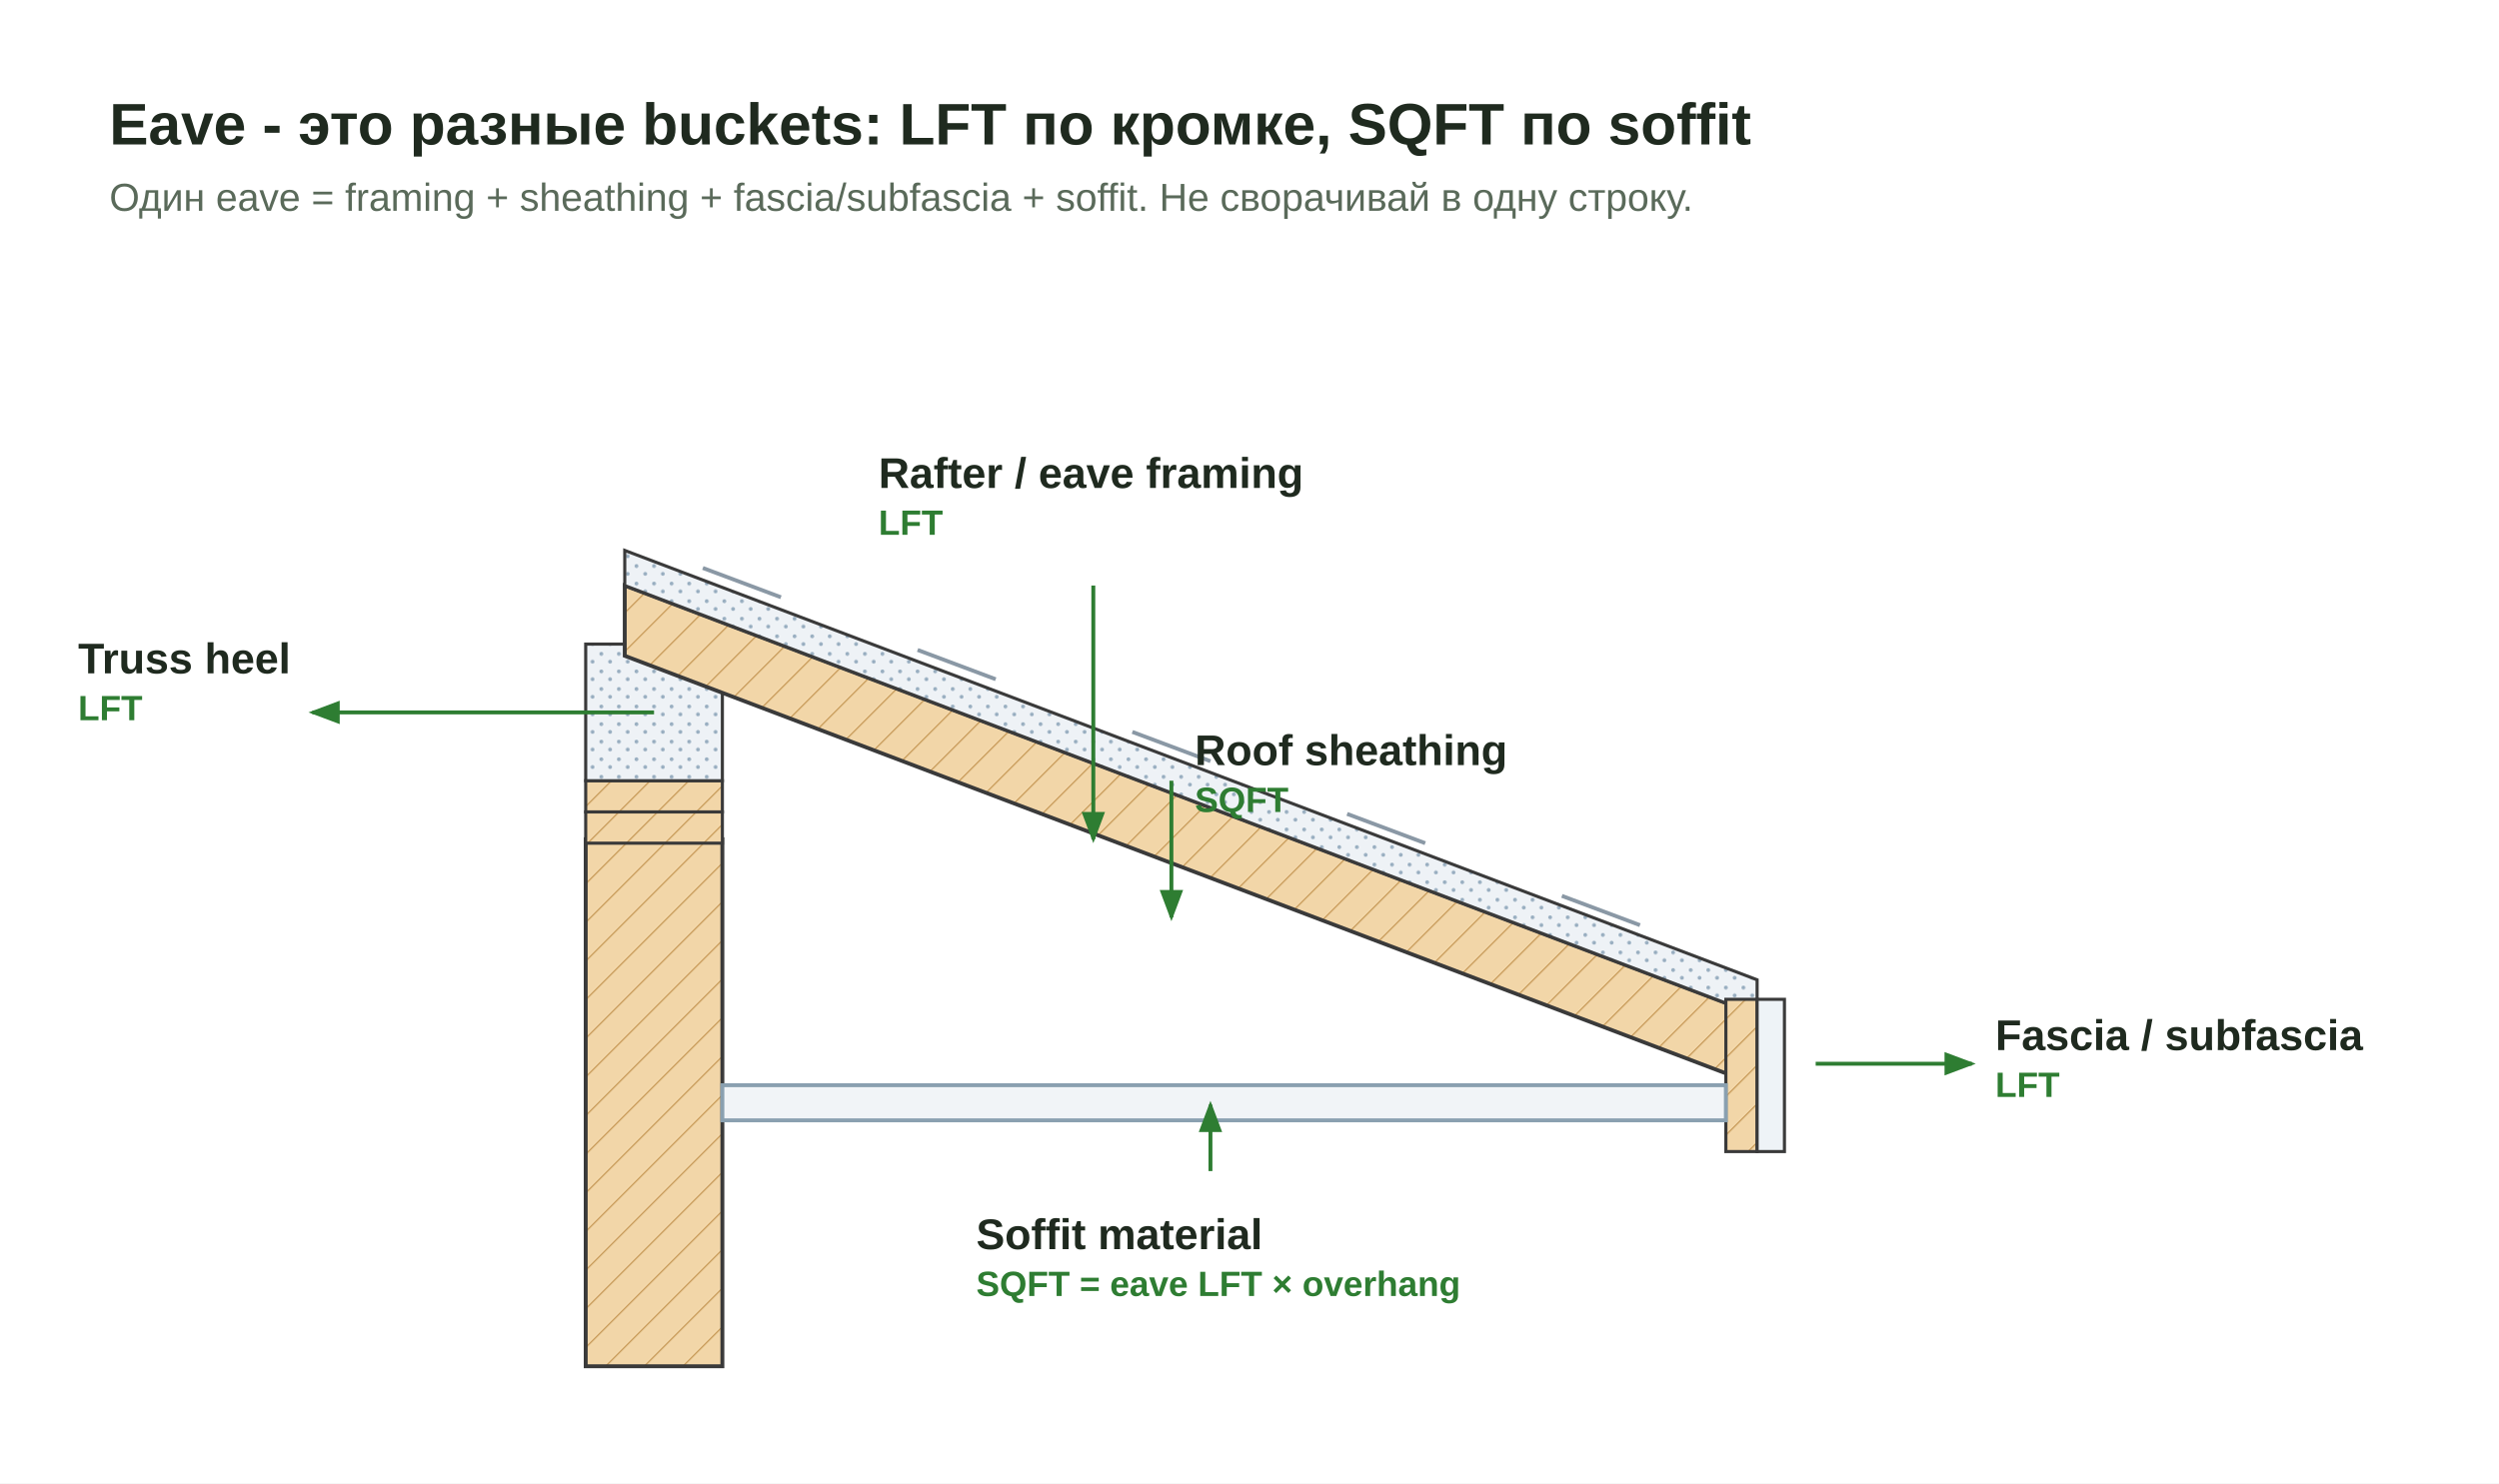
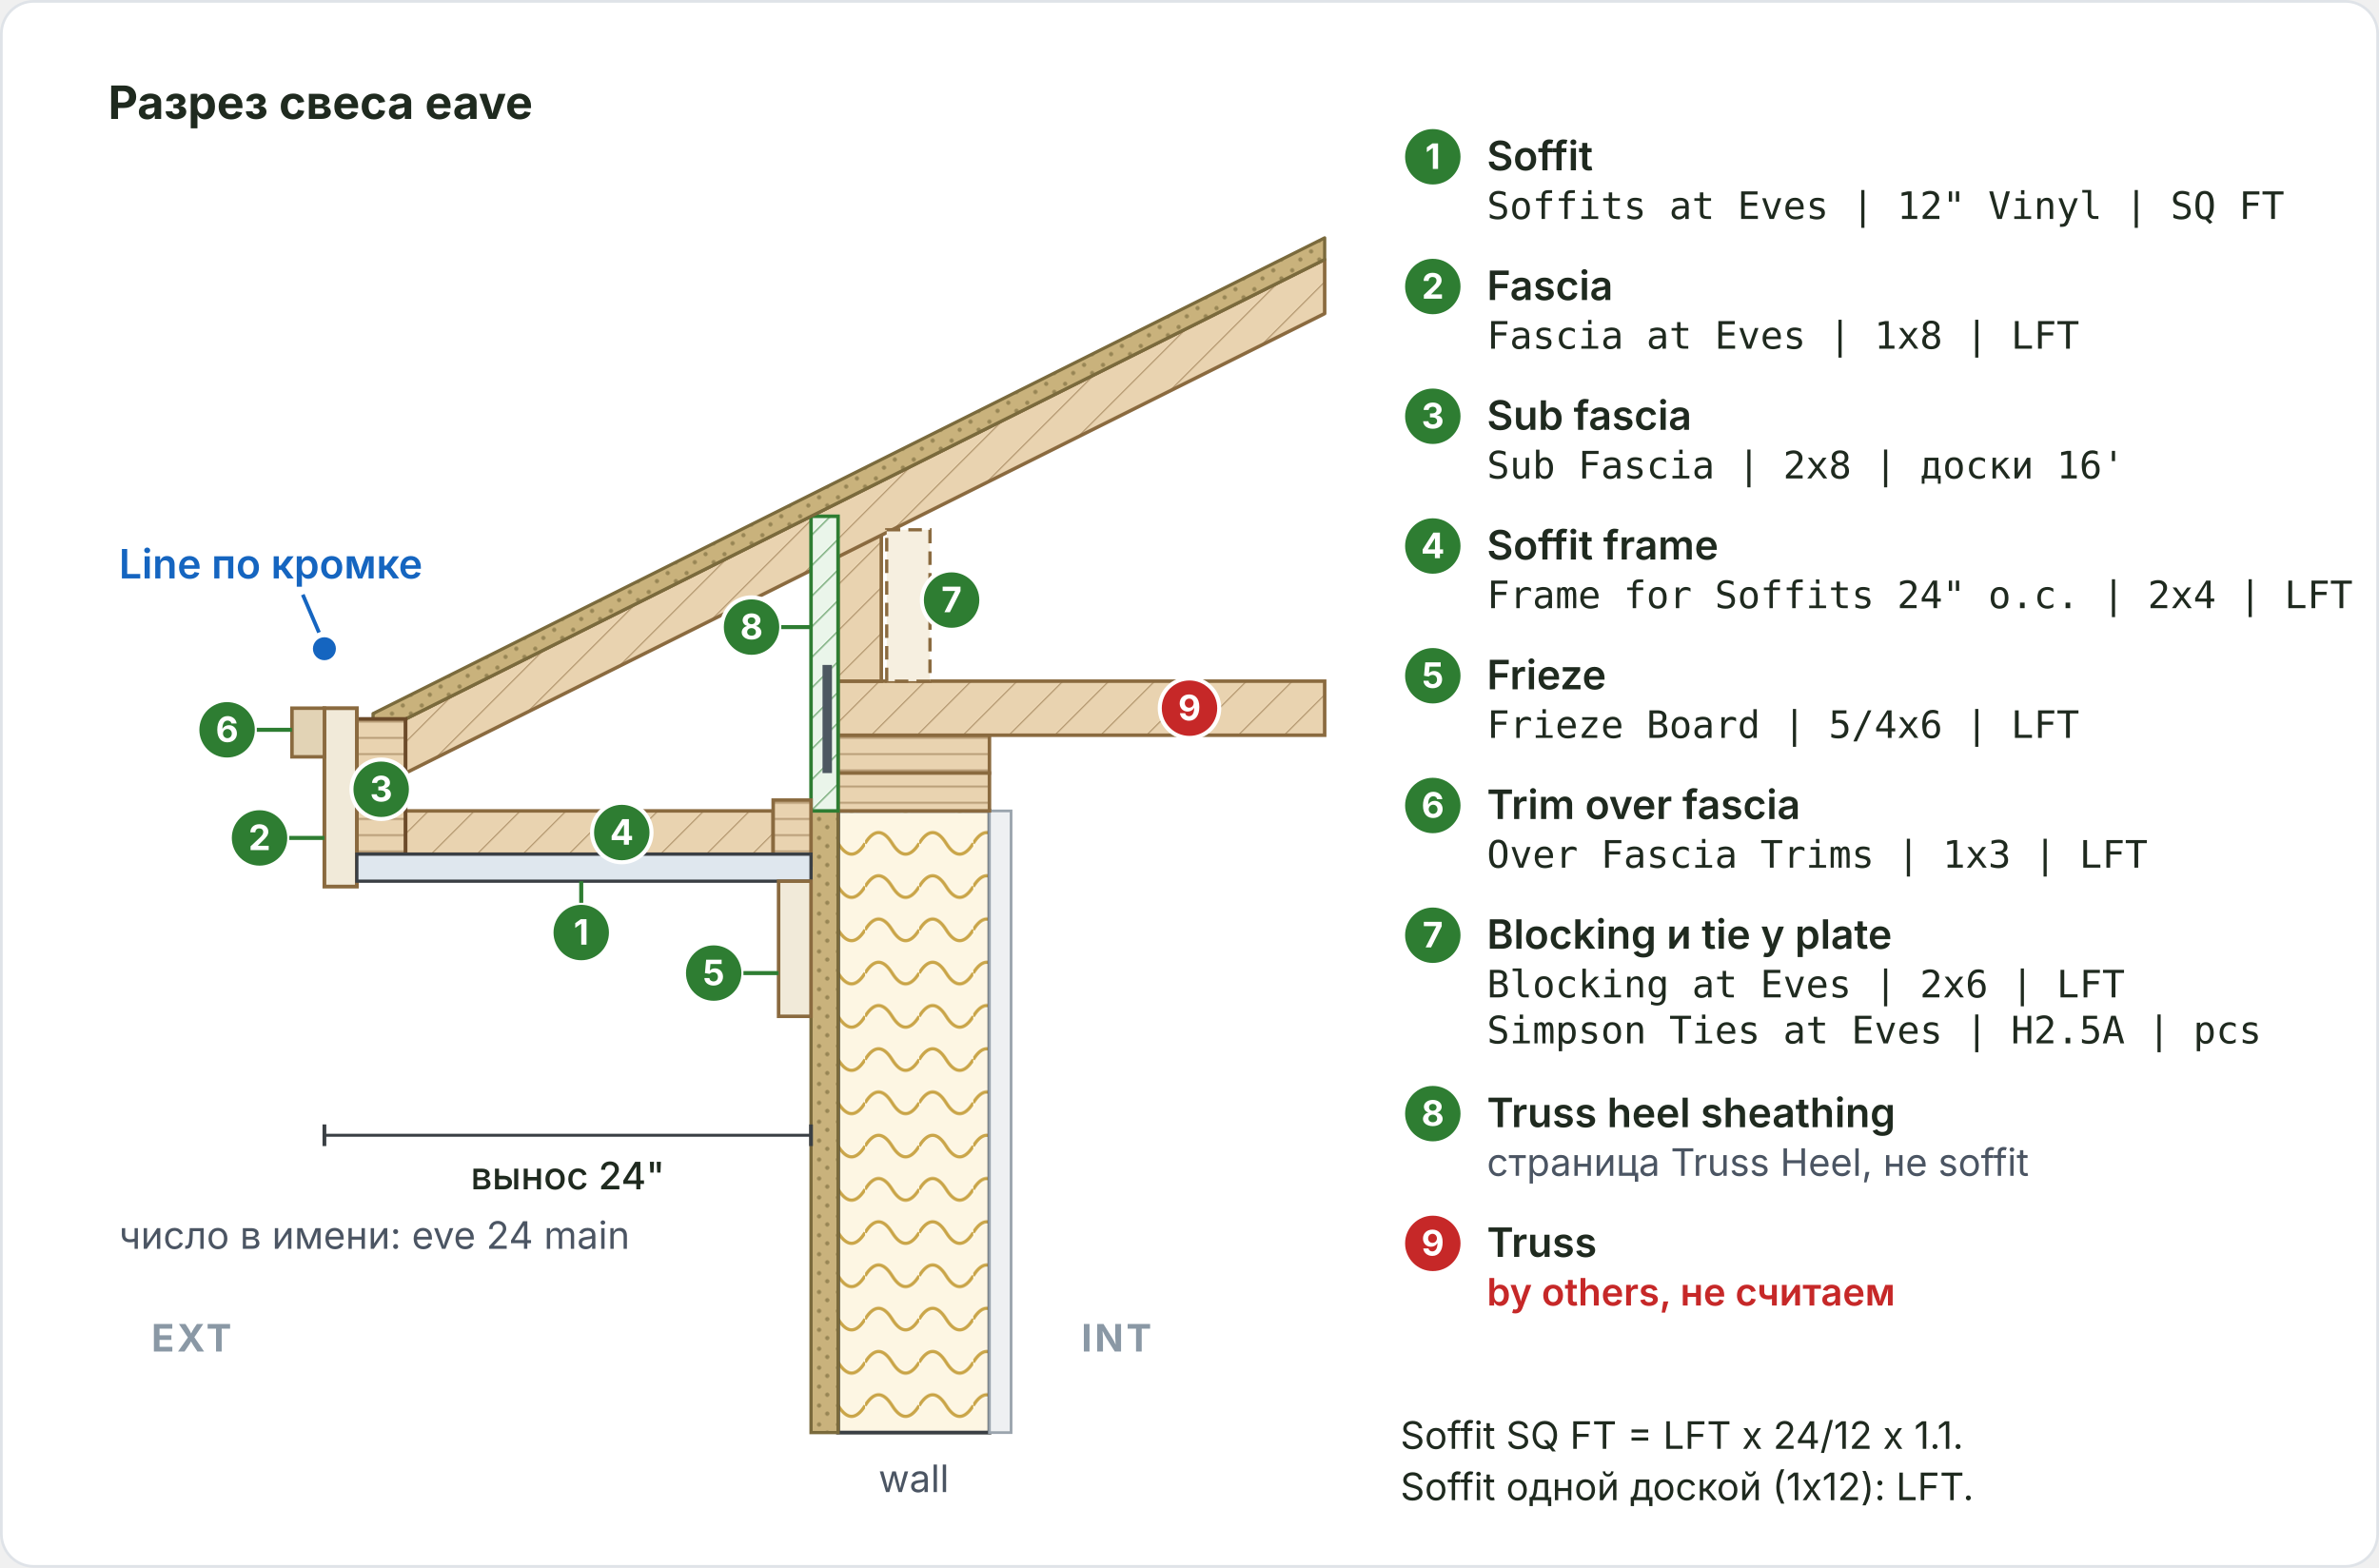
- <svg xmlns="http://www.w3.org/2000/svg" width="1280" height="760" viewBox="0 0 1280 760" role="img" aria-labelledby="title desc">
+ <svg xmlns="http://www.w3.org/2000/svg" viewBox="0 0 880 580" role="img" aria-labelledby="t d">
  <defs>
-     <marker id="arrow" markerWidth="9" markerHeight="9" refX="7" refY="3" orient="auto" markerUnits="strokeWidth">
-       <path d="M0,0 L0,6 L8,3 z" fill="#2e7d32" />
+     <marker id="arr" markerWidth="10" markerHeight="10" refX="9" refY="5" orient="auto" markerUnits="userSpaceOnUse">
+       <path d="M0,1 L0,9 L10,5 z" fill="#2e7d32" />
    </marker>
-     <pattern id="wood3" width="14" height="14" patternUnits="userSpaceOnUse" patternTransform="rotate(45)">
-       <rect width="14" height="14" fill="#f2d6a8" />
-       <line x1="0" y1="0" x2="0" y2="14" stroke="#c89b5a" stroke-width="1.3" />
+     <marker id="arrInk" markerWidth="10" markerHeight="10" refX="9" refY="5" orient="auto" markerUnits="userSpaceOnUse">
+       <path d="M0,1 L0,9 L10,5 z" fill="#3a3f44" />
+     </marker>
+     <marker id="arrRed" markerWidth="10" markerHeight="10" refX="9" refY="5" orient="auto" markerUnits="userSpaceOnUse">
+       <path d="M0,1 L0,9 L10,5 z" fill="#c62828" />
+     </marker>
+     <marker id="arrGrey" markerWidth="10" markerHeight="10" refX="9" refY="5" orient="auto" markerUnits="userSpaceOnUse">
+       <path d="M0,1 L0,9 L10,5 z" fill="#8a98a5" />
+     </marker>
+     <marker id="tick" markerWidth="8" markerHeight="8" refX="4" refY="4" orient="auto" markerUnits="userSpaceOnUse">
+       <path d="M4,0 L4,8" stroke="#3a3f44" stroke-width="1.4" />
+     </marker>
+     <pattern id="wood" width="12" height="12" patternUnits="userSpaceOnUse" patternTransform="rotate(45)">
+       <rect width="12" height="12" fill="#e9d3b0" />
+       <line x1="0" y1="0" x2="0" y2="12" stroke="#8a6a3f" stroke-width="0.9" opacity="0.55" />
    </pattern>
-     <pattern id="osb3" width="9" height="9" patternUnits="userSpaceOnUse">
-       <rect width="9" height="9" fill="#eef2f6" />
-       <circle cx="2" cy="2" r="1" fill="#9bb0c2" />
-       <circle cx="6.5" cy="6" r="1" fill="#9bb0c2" />
+     <pattern id="pt" width="12" height="12" patternUnits="userSpaceOnUse" patternTransform="rotate(45)">
+       <rect width="12" height="12" fill="#cfa26a" />
+       <line x1="0" y1="0" x2="0" y2="12" stroke="#6c4b2a" stroke-width="1" opacity="0.6" />
+     </pattern>
+     <pattern id="conc" width="10" height="10" patternUnits="userSpaceOnUse">
+       <rect width="10" height="10" fill="#cfd4d8" />
+       <circle cx="2.5" cy="2.5" r="1" fill="#6b7378" opacity="0.7" />
+       <circle cx="7" cy="6.5" r="1" fill="#6b7378" opacity="0.7" />
+     </pattern>
+     <pattern id="sheath" width="7" height="7" patternUnits="userSpaceOnUse">
+       <rect width="7" height="7" fill="#c9b27c" />
+       <circle cx="2" cy="2" r="0.8" fill="#7a6a3c" opacity="0.6" />
+       <circle cx="5" cy="5" r="0.8" fill="#7a6a3c" opacity="0.6" />
+     </pattern>
+     <pattern id="batt" width="20" height="16" patternUnits="userSpaceOnUse">
+       <rect width="20" height="16" fill="#fdf6e3" />
+       <path d="M0,8 Q5,0 10,8 T20,8" fill="none" stroke="#caa64a" stroke-width="1.2" />
+     </pattern>
+     <pattern id="rigid" width="8" height="8" patternUnits="userSpaceOnUse">
+       <rect width="8" height="8" fill="#fbe9c6" />
+       <path d="M0,8 L8,0" stroke="#d9a441" stroke-width="0.8" />
+     </pattern>
+     <pattern id="cmu" width="40" height="20" patternUnits="userSpaceOnUse">
+       <rect width="40" height="20" fill="#cfd4d8" />
+       <path d="M0,10 H40 M20,0 V10 M0,10 V20 M40,10 V20" stroke="#6b7378" stroke-width="1" fill="none" />
+     </pattern>
+     <pattern id="endgrain" width="6" height="6" patternUnits="userSpaceOnUse">
+       <rect width="6" height="6" fill="#e9d3b0" />
+       <path d="M0,3 H6" stroke="#8a6a3f" stroke-width="0.7" opacity="0.5" />
+     </pattern>
+     <pattern id="hatchRed" width="8" height="8" patternUnits="userSpaceOnUse" patternTransform="rotate(45)">
+       <rect width="8" height="8" fill="#fff" />
+       <line x1="0" y1="0" x2="0" y2="8" stroke="#c62828" stroke-width="1.2" opacity="0.6" />
+     </pattern>
+     <pattern id="hatchGrey" width="8" height="8" patternUnits="userSpaceOnUse" patternTransform="rotate(45)">
+       <rect width="8" height="8" fill="#f3f4f6" />
+       <line x1="0" y1="0" x2="0" y2="8" stroke="#9aa4ad" stroke-width="1" opacity="0.8" />
+     </pattern>
+     <pattern id="hatchGreen" width="8" height="8" patternUnits="userSpaceOnUse" patternTransform="rotate(45)">
+       <rect width="8" height="8" fill="#eaf5ea" />
+       <line x1="0" y1="0" x2="0" y2="8" stroke="#2e7d32" stroke-width="1.1" opacity="0.55" />
    </pattern>
    <style>
-       .ttl{font:700 30px "Segoe UI",Arial,sans-serif;fill:#1f2a1f}
-       .sub{font:400 20px "Segoe UI",Arial,sans-serif;fill:#5a6a5a}
-       .lab{font:600 22px "Segoe UI",Arial,sans-serif;fill:#1f2a1f}
-       .unit{font:700 18px "Segoe UI",Arial,sans-serif;fill:#2e7d32}
-       .lead{stroke:#2e7d32;stroke-width:2;fill:none;marker-end:url(#arrow)}
-       .ln{stroke:#3a3a3a;stroke-width:2;fill:none}
+       .lab{font:600 16px Inter, "Segoe UI", Arial, sans-serif;fill:#1f2a1f}
+       .lab2{font:600 15px Inter, "Segoe UI", Arial, sans-serif;fill:#1f2a1f}
+       .h{font:700 17px Inter, "Segoe UI", Arial, sans-serif;fill:#1f2a1f}
+       .note{font:400 14px Inter, "Segoe UI", Arial, sans-serif;fill:#4b5563}
+       .ink{font:400 14px Inter, "Segoe UI", Arial, sans-serif;fill:#1f2a1f}
+       .inkb{font:700 14px Inter, "Segoe UI", Arial, sans-serif;fill:#1f2a1f}
+       .mono{font:500 14px "JetBrains Mono", Consolas, monospace;fill:#2e7d32}
+       .mono2{font:500 14px "JetBrains Mono", Consolas, monospace;fill:#1f2a1f}
+       .side{font:700 14px Inter, "Segoe UI", Arial, sans-serif;fill:#8a98a5;letter-spacing:1px}
+       .red{font:600 14px Inter, "Segoe UI", Arial, sans-serif;fill:#c62828}
+       .green{font:600 14px Inter, "Segoe UI", Arial, sans-serif;fill:#2e7d32}
+       .dimt{font:500 14px Inter, "Segoe UI", Arial, sans-serif;fill:#1f2a1f}
+       .numt{font:700 13px Inter, "Segoe UI", Arial, sans-serif;fill:#fff;text-anchor:middle}
+       .xl{font:400 14px Inter, "Segoe UI", Arial, sans-serif;fill:#1f2328}
+       .xlb{font:700 14px Inter, "Segoe UI", Arial, sans-serif;fill:#1f2328}
+       .xlh{font:400 13px Inter, "Segoe UI", Arial, sans-serif;fill:#5a6168}
    </style>
  </defs>
-   <rect width="1280" height="760" fill="#ffffff" />
-   <text class="ttl" x="56" y="74">Eave - это разные buckets: LFT по кромке, SQFT по soffit</text>
-   <text class="sub" x="56" y="108">Один eave = framing + sheathing + fascia/subfascia + soffit. Не сворачивай в одну строку.</text>
-   <rect x="300" y="430" width="70" height="270" fill="url(#wood3)" stroke="#3a3a3a" stroke-width="2" />
-   <rect x="300" y="400" width="70" height="16" fill="url(#wood3)" stroke="#3a3a3a" stroke-width="1.6" />
-   <rect x="300" y="416" width="70" height="16" fill="url(#wood3)" stroke="#3a3a3a" stroke-width="1.6" />
-   <rect x="300" y="330" width="70" height="70" fill="url(#osb3)" stroke="#3a3a3a" stroke-width="1.6" />
-   <polygon points="320,300 900,520 900,556 320,336" fill="url(#wood3)" stroke="#3a3a3a" stroke-width="2" />
-   <polygon points="320,282 900,502 900,520 320,300" fill="url(#osb3)" stroke="#3a3a3a" stroke-width="1.6" />
-   <g stroke="#8a98a5" stroke-width="2">
-     <line x1="360" y1="291" x2="400" y2="306" />
-     <line x1="470" y1="333" x2="510" y2="348" />
-     <line x1="580" y1="375" x2="620" y2="390" />
-     <line x1="690" y1="417" x2="730" y2="432" />
-     <line x1="800" y1="459" x2="840" y2="474" />
-   </g>
-   <rect x="884" y="512" width="16" height="78" fill="url(#wood3)" stroke="#3a3a3a" stroke-width="1.6" />
-   <rect x="900" y="512" width="14" height="78" fill="#eef3f7" stroke="#3a3a3a" stroke-width="1.6" />
-   <rect x="370" y="556" width="514" height="18" fill="#f1f4f7" stroke="#8aa0b0" stroke-width="2" />
-   <line class="lead" x1="600" y1="400" x2="600" y2="470" />
-   <text class="lab" x="612" y="392">Roof sheathing</text>
-   <text class="unit" x="612" y="416">SQFT</text>
-   <line class="lead" x1="560" y1="300" x2="560" y2="430" />
-   <text class="lab" x="450" y="250">Rafter / eave framing</text>
-   <text class="unit" x="450" y="274">LFT</text>
-   <line class="lead" x1="335" y1="365" x2="160" y2="365" />
-   <text class="lab" x="40" y="345">Truss heel</text>
-   <text class="unit" x="40" y="369">LFT</text>
-   <line class="lead" x1="930" y1="545" x2="1010" y2="545" />
-   <text class="lab" x="1022" y="538">Fascia / subfascia</text>
-   <text class="unit" x="1022" y="562">LFT</text>
-   <line class="lead" x1="620" y1="600" x2="620" y2="566" />
-   <text class="lab" x="500" y="640">Soffit material</text>
-   <text class="unit" x="500" y="664">SQFT = eave LFT × overhang</text>
+   <rect x="0.5" y="0.5" width="879" height="579" rx="12" fill="#ffffff" stroke="#dfe3e8" />
+   <text class="h" x="40" y="44">Разрез свеса eave</text>
+   <rect x="310" y="300" width="56" height="230" fill="url(#batt)" stroke="#caa64a" stroke-width="1" />
+   <rect x="310" y="300" width="56" height="230" fill="none" stroke="#3a3f44" stroke-width="1.4" />
+   <rect x="366" y="300" width="8" height="230" fill="#eef0f2" stroke="#9aa4ad" stroke-width="1" />
+   <rect x="310" y="272" width="56" height="14" fill="url(#endgrain)" stroke="#8a6a3f" stroke-width="1.3" />
+   <rect x="310" y="286" width="56" height="14" fill="url(#endgrain)" stroke="#8a6a3f" stroke-width="1.3" />
+   <rect x="300" y="300" width="10" height="230" fill="url(#sheath)" stroke="#7a6a3c" stroke-width="1.2" />
+   <rect x="310" y="252" width="180" height="20" fill="url(#wood)" stroke="#8a6a3f" stroke-width="1.3" />
+   <rect x="310" y="196" width="16" height="56" fill="url(#wood)" stroke="#8a6a3f" stroke-width="1.3" />
+   <polygon points="150,266 490,96 490,116 150,286" fill="url(#wood)" stroke="#8a6a3f" stroke-width="1.3" stroke-linejoin="round" />
+   <rect x="328" y="196" width="16" height="56" fill="#f6efe0" stroke="#8a6a3f" stroke-width="1.2" stroke-dasharray="5 3" />
+   <rect x="300" y="191" width="10" height="109" fill="url(#hatchGreen)" stroke="#2e7d32" stroke-width="1.3" />
+   <polygon points="138,264 490,88 490,96 138,272" fill="url(#sheath)" stroke="#7a6a3c" stroke-width="1.2" stroke-linejoin="round" />
+   <path d="M306,246 v40" fill="none" stroke="#4d5861" stroke-width="3.5" stroke-linejoin="round" />
+   <rect x="150" y="300" width="136" height="16" fill="url(#wood)" stroke="#8a6a3f" stroke-width="1.3" />
+   <rect x="286" y="296" width="14" height="24" fill="url(#endgrain)" stroke="#8a6a3f" stroke-width="1.3" />
+   <rect x="132" y="266" width="18" height="50" fill="url(#endgrain)" stroke="#6c4b2a" stroke-width="1.4" />
+   <rect x="120" y="262" width="12" height="66" fill="#f1ead9" stroke="#8a6a3f" stroke-width="1.4" />
+   <rect x="108" y="262" width="12" height="18" fill="#e2d3b5" stroke="#8a6a3f" stroke-width="1.3" />
+   <rect x="132" y="316" width="168" height="10" fill="#dfe7ee" stroke="#3a3f44" stroke-width="1.2" />
+   <rect x="288" y="326" width="12" height="50" fill="#f1ead9" stroke="#8a6a3f" stroke-width="1.3" />
+   <text class="note" x="338" y="552" text-anchor="middle">wall</text>
+   <text class="side" x="56" y="500">EXT</text>
+   <text class="side" x="400" y="500">INT</text>
+   <line x1="120" y1="420" x2="300" y2="420" stroke="#3a3f44" stroke-width="1.1" marker-start="url(#tick)" marker-end="url(#tick)" />
+   <text class="dimt" x="210" y="440" text-anchor="middle">вынос 24"</text>
+   <text class="note" x="44" y="462">число в имени: eve 24 main</text>
+   <circle cx="120" cy="240" r="5" fill="#1565c0" stroke="#fff" stroke-width="1.5" />
+   <text style="fill:#1565c0" class="lab2" x="44" y="214">Line по кромке</text>
+   <line x1="112" y1="220" x2="118" y2="234" stroke="#1565c0" stroke-width="1.4" />
+   <circle cx="215" cy="345" r="11" fill="#2e7d32" stroke="#fff" stroke-width="1.5" />
+   <text class="numt" x="215" y="349.5">1</text>
+   <line x1="215" y1="334" x2="215" y2="326" stroke="#2e7d32" stroke-width="1.5" />
+   <circle cx="96" cy="310" r="11" fill="#2e7d32" stroke="#fff" stroke-width="1.5" />
+   <text class="numt" x="96" y="314.5">2</text>
+   <line x1="107" y1="310" x2="120" y2="310" stroke="#2e7d32" stroke-width="1.5" />
+   <circle cx="141" cy="292" r="11" fill="#2e7d32" stroke="#fff" stroke-width="1.5" />
+   <text class="numt" x="141" y="296.5">3</text>
+   <circle cx="230" cy="308" r="11" fill="#2e7d32" stroke="#fff" stroke-width="1.5" />
+   <text class="numt" x="230" y="312.5">4</text>
+   <circle cx="264" cy="360" r="11" fill="#2e7d32" stroke="#fff" stroke-width="1.5" />
+   <text class="numt" x="264" y="364.5">5</text>
+   <line x1="275" y1="360" x2="288" y2="360" stroke="#2e7d32" stroke-width="1.5" />
+   <circle cx="84" cy="270" r="11" fill="#2e7d32" stroke="#fff" stroke-width="1.5" />
+   <text class="numt" x="84" y="274.5">6</text>
+   <line x1="95" y1="270" x2="108" y2="270" stroke="#2e7d32" stroke-width="1.5" />
+   <circle cx="352" cy="222" r="11" fill="#2e7d32" stroke="#fff" stroke-width="1.5" />
+   <text class="numt" x="352" y="226.5">7</text>
+   <circle cx="278" cy="232" r="11" fill="#2e7d32" stroke="#fff" stroke-width="1.5" />
+   <text class="numt" x="278" y="236.5">8</text>
+   <line x1="289" y1="232" x2="300" y2="232" stroke="#2e7d32" stroke-width="1.5" />
+   <circle cx="440" cy="262" r="11" fill="#c62828" stroke="#fff" stroke-width="1.5" />
+   <text class="numt" x="440" y="266.5">9</text>
+   <circle cx="530" cy="58" r="11" fill="#2e7d32" stroke="#fff" stroke-width="1.5" />
+   <text class="numt" x="530" y="62.5">1</text>
+   <text class="lab2" x="550" y="63">Soffit</text>
+   <text class="mono2" x="550" y="81">Soffits at Eves | 12" Vinyl | SQ FT</text>
+   <circle cx="530" cy="106" r="11" fill="#2e7d32" stroke="#fff" stroke-width="1.5" />
+   <text class="numt" x="530" y="110.5">2</text>
+   <text class="lab2" x="550" y="111">Fascia</text>
+   <text class="mono2" x="550" y="129">Fascia at Eves | 1x8 | LFT</text>
+   <circle cx="530" cy="154" r="11" fill="#2e7d32" stroke="#fff" stroke-width="1.5" />
+   <text class="numt" x="530" y="158.5">3</text>
+   <text class="lab2" x="550" y="159">Sub fascia</text>
+   <text class="mono2" x="550" y="177">Sub Fascia | 2x8 | доски 16'</text>
+   <circle cx="530" cy="202" r="11" fill="#2e7d32" stroke="#fff" stroke-width="1.5" />
+   <text class="numt" x="530" y="206.5">4</text>
+   <text class="lab2" x="550" y="207">Soffit frame</text>
+   <text class="mono2" x="550" y="225">Frame for Soffits 24" o.c. | 2x4 | LFT</text>
+   <circle cx="530" cy="250" r="11" fill="#2e7d32" stroke="#fff" stroke-width="1.5" />
+   <text class="numt" x="530" y="254.5">5</text>
+   <text class="lab2" x="550" y="255">Frieze</text>
+   <text class="mono2" x="550" y="273">Frieze Board | 5/4x6 | LFT</text>
+   <circle cx="530" cy="298" r="11" fill="#2e7d32" stroke="#fff" stroke-width="1.5" />
+   <text class="numt" x="530" y="302.5">6</text>
+   <text class="lab2" x="550" y="303">Trim over fascia</text>
+   <text class="mono2" x="550" y="321">Over Fascia Trims | 1x3 | LFT</text>
+   <circle cx="530" cy="346" r="11" fill="#2e7d32" stroke="#fff" stroke-width="1.5" />
+   <text class="numt" x="530" y="350.5">7</text>
+   <text class="lab2" x="550" y="351">Blocking и tie у plate</text>
+   <text class="mono2" x="550" y="369">Blocking at Eves | 2x6 | LFT</text>
+   <text class="mono2" x="550" y="386">Simpson Ties at Eves | H2.5A | pcs</text>
+   <circle cx="530" cy="412" r="11" fill="#2e7d32" stroke="#fff" stroke-width="1.5" />
+   <text class="numt" x="530" y="416.5">8</text>
+   <text class="lab2" x="550" y="417">Truss heel sheathing</text>
+   <text class="note" x="550" y="435">страница Truss Heel, не soffit</text>
+   <circle cx="530" cy="460" r="11" fill="#c62828" stroke="#fff" stroke-width="1.5" />
+   <text class="numt" x="530" y="464.5">9</text>
+   <text class="lab2" x="550" y="465">Truss</text>
+   <text class="red" x="550" y="483">by others, не считаем</text>
+   <text class="ink" x="518" y="536">Soffit SQ FT = LFT x 24/12 x 1.1.</text>
+   <text class="ink" x="518" y="555">Soffit одной доской (1x12): LFT.</text>
</svg>
